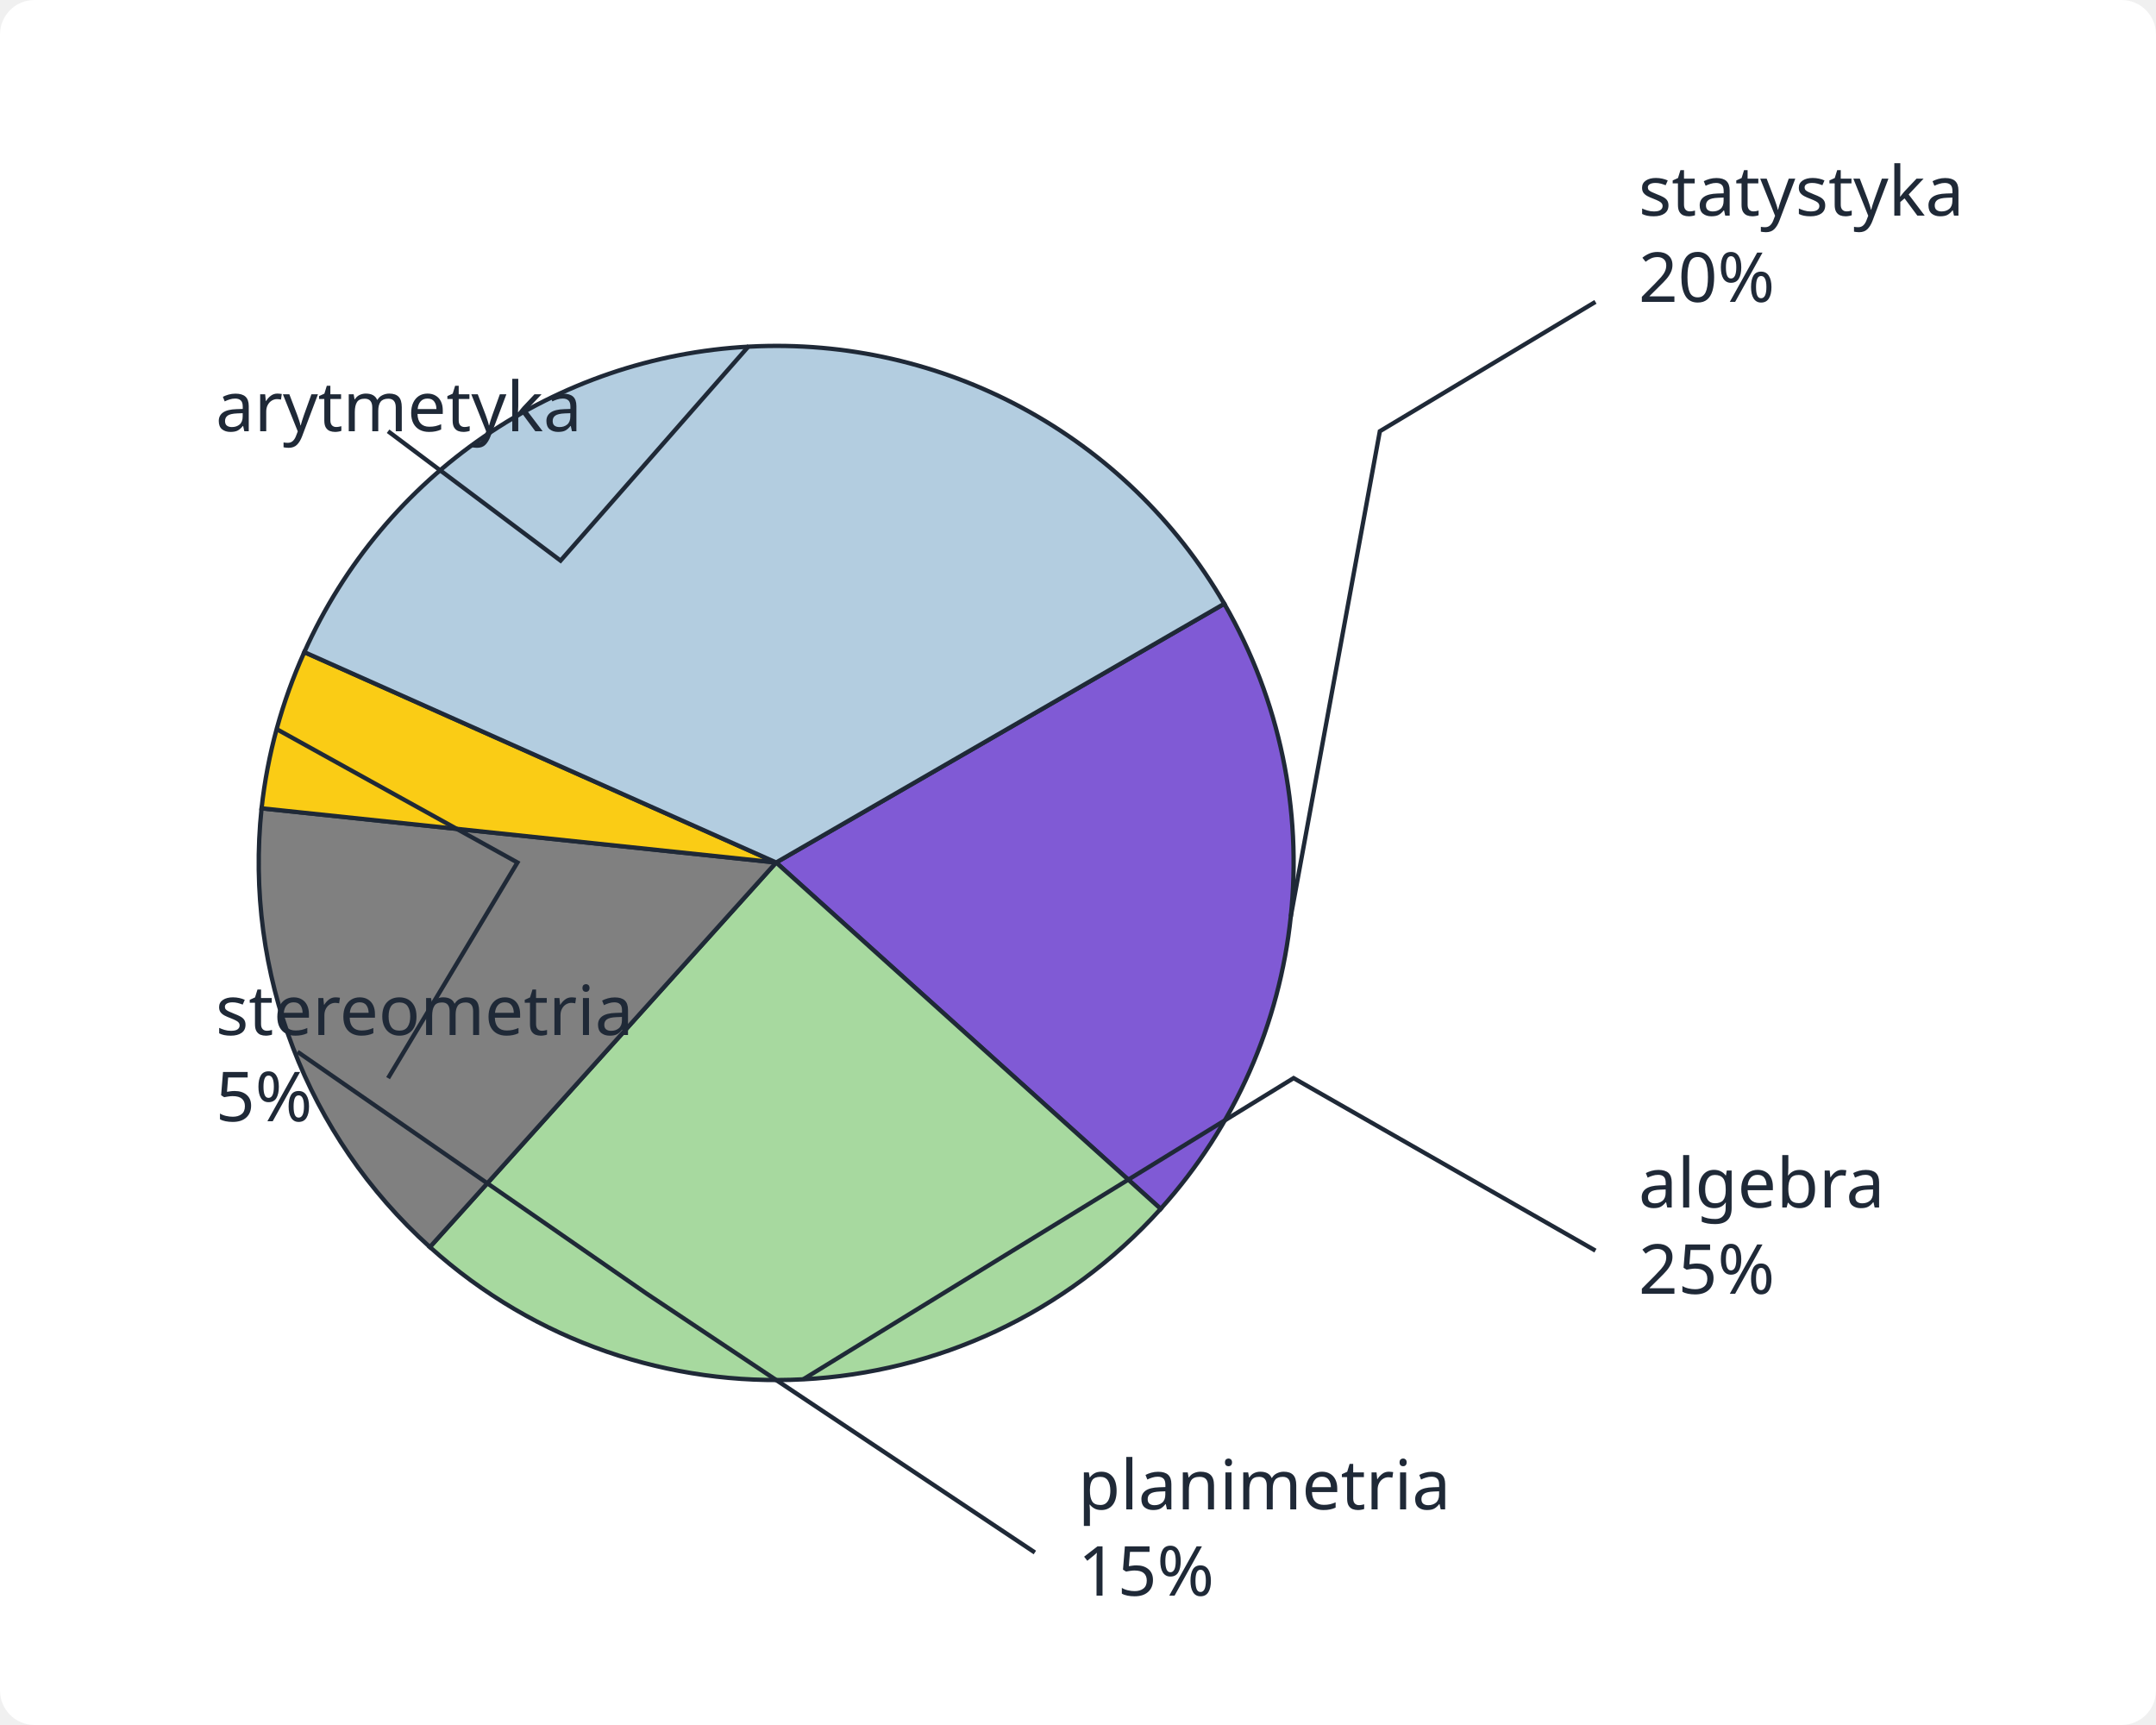
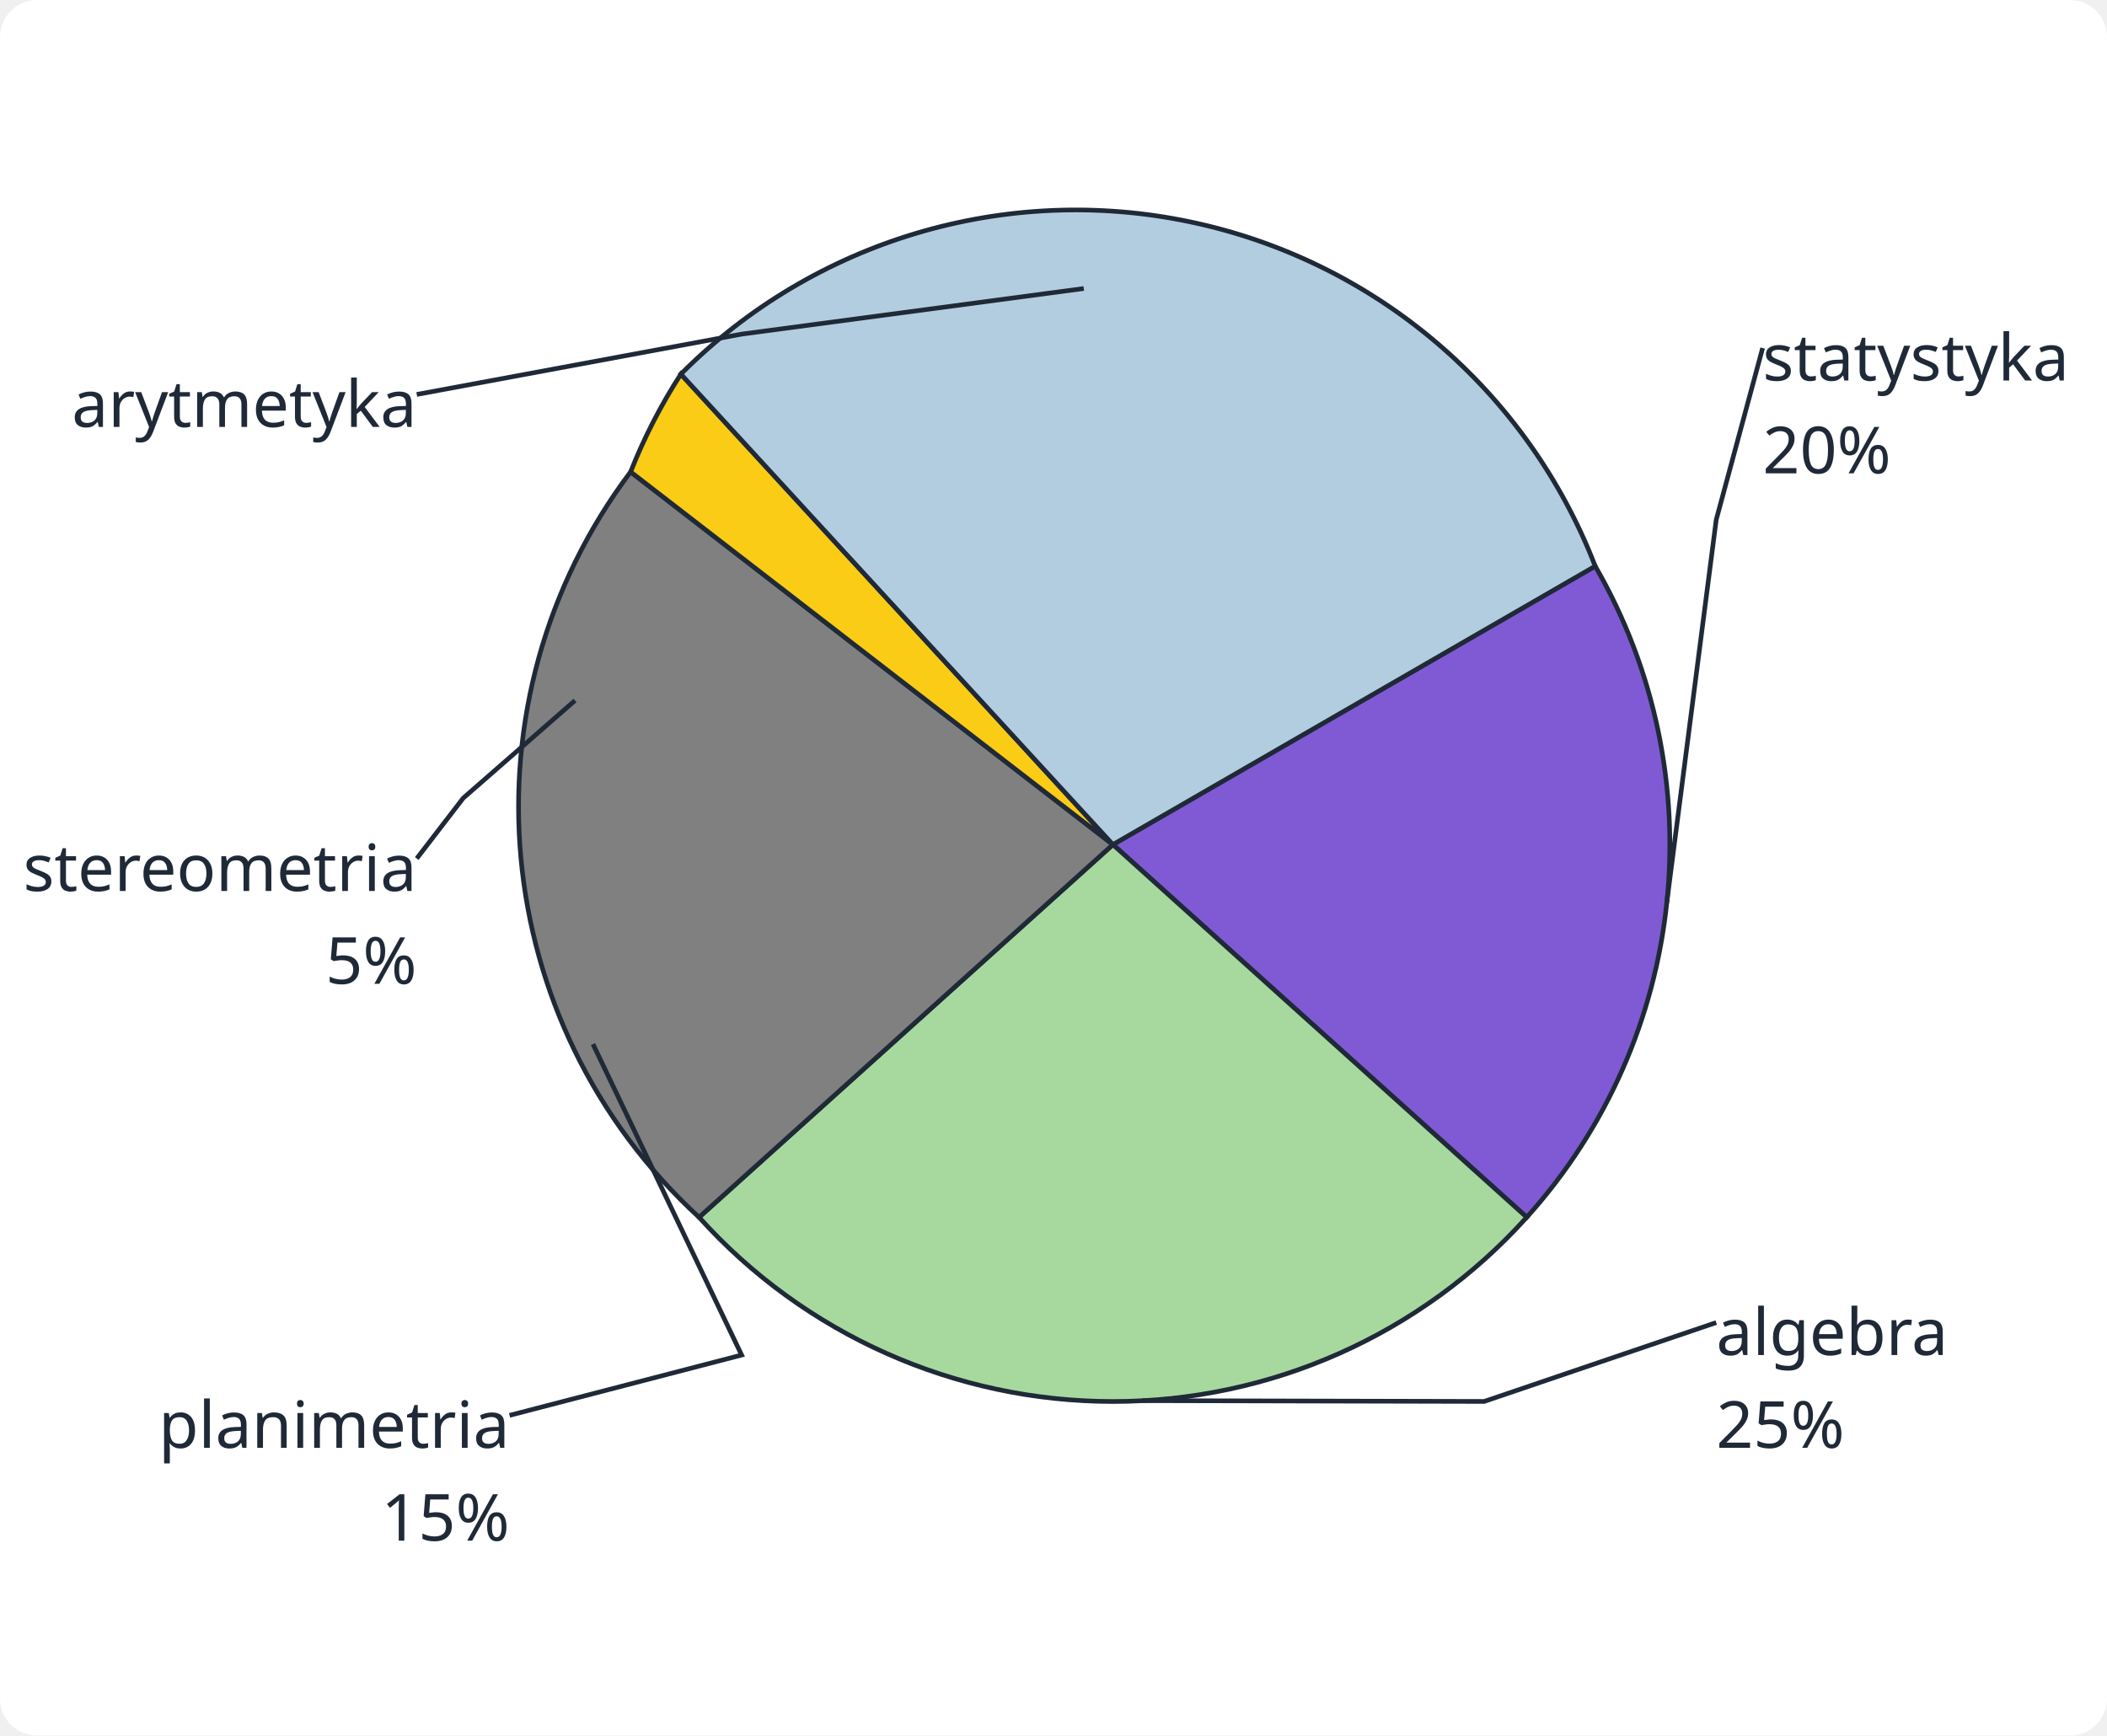
- <svg xmlns="http://www.w3.org/2000/svg" viewBox="0 0 500 400">
-   <rect width="100%" height="100%" rx="8" fill="#ffffff" />
-   <g transform="translate(0, 0)">
-     <path d="M 180 200 L 283.923 140 A 120 120 0 0 1 269.173 280.313 Z" fill="#805ad5" stroke="#1f2937" stroke-width="1" />
-     <path d="M 180 200 L 269.173 280.313 A 120 120 0 0 1 99.692 289.173 Z" fill="#a7d99f" stroke="#1f2937" stroke-width="1" />
-     <path d="M 180 200 L 99.692 289.173 A 120 120 0 0 1 60.66 187.437 Z" fill="#808080" stroke="#1f2937" stroke-width="1" />
-     <path d="M 180 200 L 60.66 187.437 A 120 120 0 0 1 70.575 151.219 Z" fill="#facc15" stroke="#1f2937" stroke-width="1" />
-     <path d="M 180 200 L 70.575 151.219 A 120 120 0 0 1 283.923 140 Z" fill="#b3cde0" stroke="#1f2937" stroke-width="1" />
-   </g>
-   <text x="380" y="50" font-family="sans-serif" font-size="16" fill="#1f2937">statystyka</text>
-   <text x="380" y="70" font-family="sans-serif" font-size="16" fill="#1f2937">20%</text>
-   <path d="M 370 70 L 320 100 L 299.34 212.563" fill="none" stroke="#1f2937" stroke-width="1" />
-   <text x="380" y="280" font-family="sans-serif" font-size="16" fill="#1f2937">algebra</text>
-   <text x="380" y="300" font-family="sans-serif" font-size="16" fill="#1f2937">25%</text>
-   <path d="M 370 290 L 300 250 L 186.277 319.834" fill="none" stroke="#1f2937" stroke-width="1" />
-   <text x="250" y="350" font-family="sans-serif" font-size="16" fill="#1f2937">planimetria</text>
-   <text x="250" y="370" font-family="sans-serif" font-size="16" fill="#1f2937">15%</text>
-   <path d="M 240 360 L 150 300 L 69.004 243.902" fill="none" stroke="#1f2937" stroke-width="1" />
-   <text x="50" y="240" font-family="sans-serif" font-size="16" fill="#1f2937">stereometria</text>
-   <text x="50" y="260" font-family="sans-serif" font-size="16" fill="#1f2937">5%</text>
-   <path d="M 90 250 L 120 200 L 64.103 169.044" fill="none" stroke="#1f2937" stroke-width="1" />
-   <text x="50" y="100" font-family="sans-serif" font-size="16" fill="#1f2937">arytmetyka</text>
-   <path d="M 90 100 L 130 130 L 173.723 80.166" fill="none" stroke="#1f2937" stroke-width="1" />
+ <svg xmlns="http://www.w3.org/2000/svg" viewBox="-39.8 -12.0 454.0 374.0" font-size="14" width="454" height="374">
+   <rect x="-39.8" y="-12.0" width="454.0" height="374.0" rx="8" fill="#ffffff" />
+   <rect x="0" y="0" width="400" height="350" fill="#ffffff" />
+   <path d="M 200 170 L 303.923 110 A 120 120 0 0 1 289.173 250.313 Z" fill="#805ad5" stroke="#1f2937" stroke-width="1" />
+   <path d="M 200 170 L 289.173 250.313 A 120 120 0 0 1 110.827 250.313 Z" fill="#a7d99f" stroke="#1f2937" stroke-width="1" />
+   <path d="M 200 170 L 110.827 250.313 A 120 120 0 0 1 96.077 89.687 Z" fill="#808080" stroke="#1f2937" stroke-width="1" />
+   <path d="M 200 170 L 96.077 89.687 A 120 120 0 0 1 106.907 68.619 Z" fill="#facc15" stroke="#1f2937" stroke-width="1" />
+   <path d="M 200 170 L 106.907 68.619 A 120 120 0 0 1 303.923 110 Z" fill="#b3cde0" stroke="#1f2937" stroke-width="1" />
+   <text x="340" y="70" font-family="sans-serif" font-size="14" fill="#1f2937" text-anchor="start">statystyka</text>
+   <text x="340" y="90" font-family="sans-serif" font-size="14" fill="#1f2937" text-anchor="start">20%</text>
+   <path d="M 319.34 182.54 L 330 100 L 340 63" fill="none" stroke="#1f2937" stroke-width="1" />
+   <text x="330" y="280" font-family="sans-serif" font-size="14" fill="#1f2937" text-anchor="start">algebra</text>
+   <text x="330" y="300" font-family="sans-serif" font-size="14" fill="#1f2937" text-anchor="start">25%</text>
+   <path d="M 206.28 289.83 L 280 290 L 330 273" fill="none" stroke="#1f2937" stroke-width="1" />
+   <text x="70" y="300" font-family="sans-serif" font-size="14" fill="#1f2937" text-anchor="end">planimetria</text>
+   <text x="70" y="320" font-family="sans-serif" font-size="14" fill="#1f2937" text-anchor="end">15%</text>
+   <path d="M 87.97 213 L 120 280 L 70 293" fill="none" stroke="#1f2937" stroke-width="1" />
+   <text x="50" y="180" font-family="sans-serif" font-size="14" fill="#1f2937" text-anchor="end">stereometria</text>
+   <text x="50" y="200" font-family="sans-serif" font-size="14" fill="#1f2937" text-anchor="end">5%</text>
+   <path d="M 84.1 138.95 L 60 160 L 50 173" fill="none" stroke="#1f2937" stroke-width="1" />
+   <text x="50" y="80" font-family="sans-serif" font-size="14" fill="#1f2937" text-anchor="end">arytmetyka</text>
+   <path d="M 193.72 50.17 L 120 60 L 50 73" fill="none" stroke="#1f2937" stroke-width="1" />
</svg>
